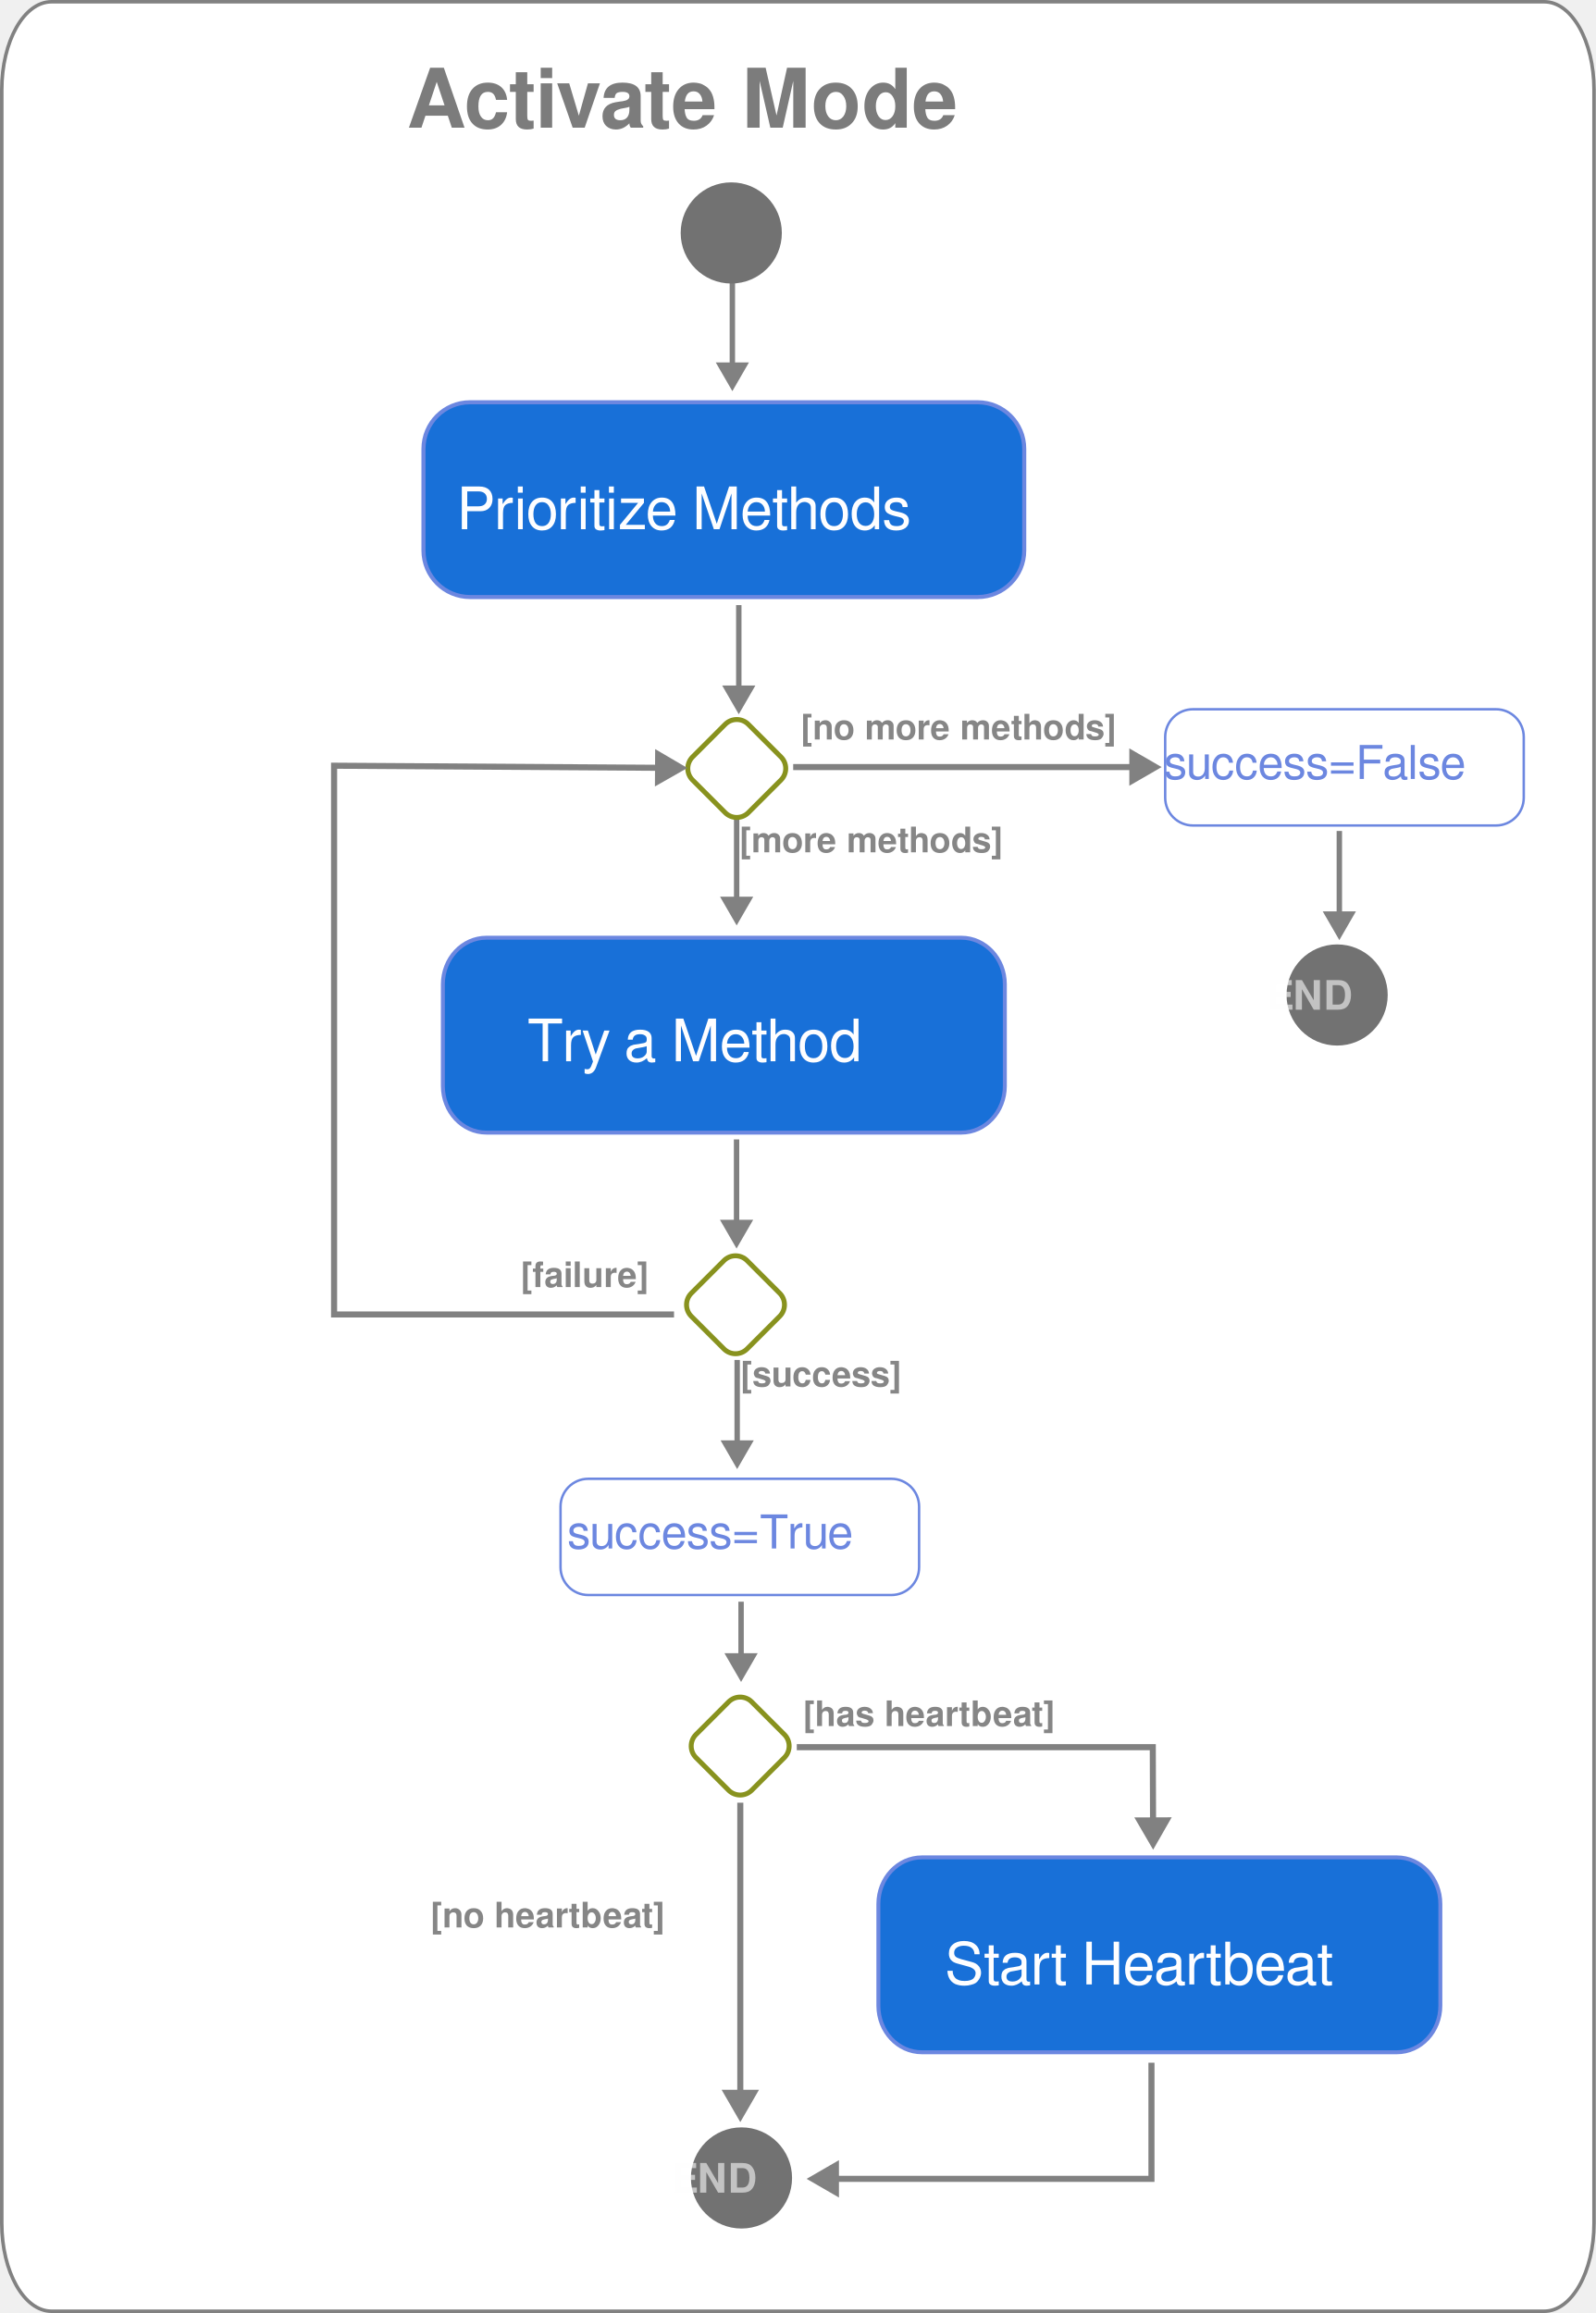
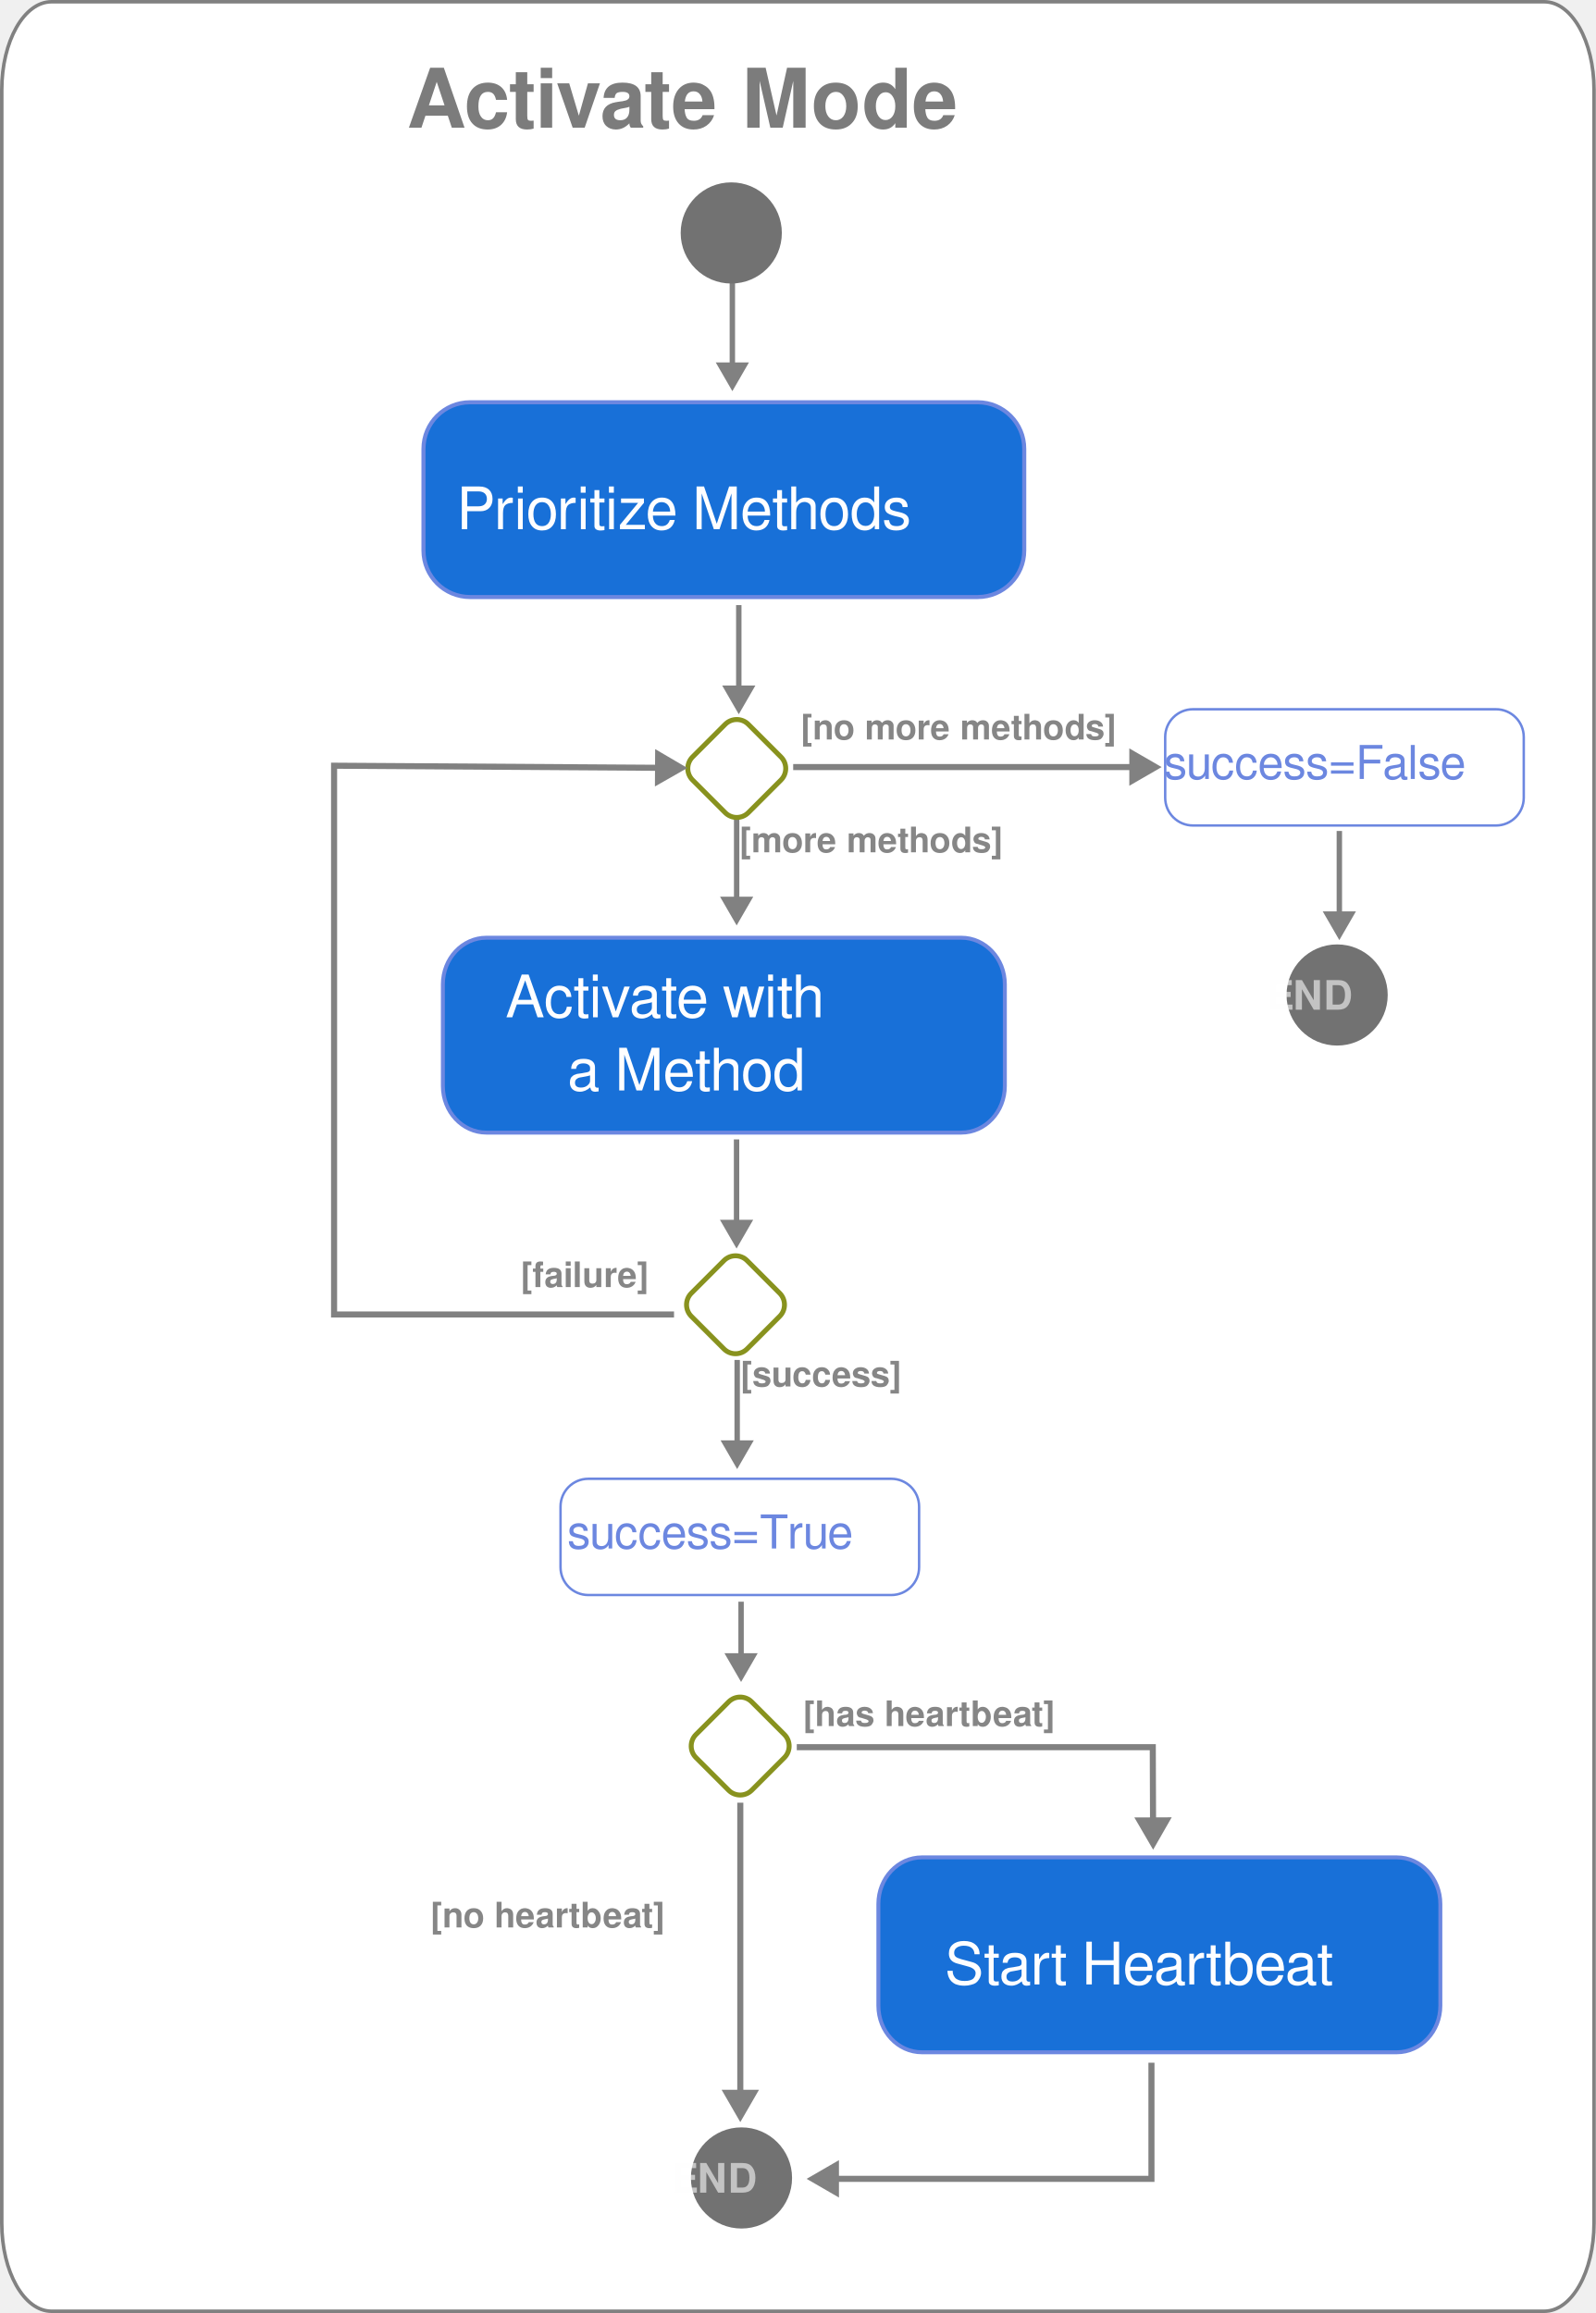
<svg xmlns="http://www.w3.org/2000/svg" width="137.14mm" height="198.782mm" viewBox="0 0 137.14 198.782" version="1.1" id="svg1">
  <defs id="defs1">
    <marker style="overflow:visible" id="marker35_F-358274_S-818181" refX="0" refY="0" orient="auto-start-reverse" markerWidth="1" markerHeight="1" viewBox="0 0 1 1" preserveAspectRatio="xMidYMid">
      <path transform="scale(0.5)" style="fill:#818181;fill-rule:evenodd;stroke:#818181;stroke-width:1pt" d="M 5.77,0 -2.88,5 V -5 Z" id="path1-64" />
    </marker>
    <marker style="overflow:visible" id="marker35_F-358274_S-818181-3" refX="0" refY="0" orient="auto-start-reverse" markerWidth="1" markerHeight="1" viewBox="0 0 1 1" preserveAspectRatio="xMidYMid">
      <path transform="scale(0.5)" style="fill:#818181;fill-rule:evenodd;stroke:#818181;stroke-width:1pt" d="M 5.77,0 -2.88,5 V -5 Z" id="path1-64-71" />
    </marker>
    <marker style="overflow:visible" id="marker35_F-358274_S-818181-6-8" refX="0" refY="0" orient="auto-start-reverse" markerWidth="1" markerHeight="1" viewBox="0 0 1 1" preserveAspectRatio="xMidYMid">
      <path transform="scale(0.5)" style="fill:#818181;fill-rule:evenodd;stroke:#818181;stroke-width:1pt" d="M 5.77,0 -2.88,5 V -5 Z" id="path1-64-1-6" />
    </marker>
    <marker style="overflow:visible" id="marker35_F-358274_S-818181-37" refX="0" refY="0" orient="auto-start-reverse" markerWidth="1" markerHeight="1" viewBox="0 0 1 1" preserveAspectRatio="xMidYMid">
      <path transform="scale(0.5)" style="fill:#818181;fill-rule:evenodd;stroke:#818181;stroke-width:1pt" d="M 5.77,0 -2.88,5 V -5 Z" id="path1-64-5" />
    </marker>
    <marker style="overflow:visible" id="marker35_F-358274_S-818181-1" refX="0" refY="0" orient="auto-start-reverse" markerWidth="1" markerHeight="1" viewBox="0 0 1 1" preserveAspectRatio="xMidYMid">
      <path transform="scale(0.5)" style="fill:#818181;fill-rule:evenodd;stroke:#818181;stroke-width:1pt" d="M 5.77,0 -2.88,5 V -5 Z" id="path1-64-9" />
    </marker>
    <marker style="overflow:visible" id="marker35_F-358274_S-818181-6-9-4-5" refX="0" refY="0" orient="auto-start-reverse" markerWidth="1" markerHeight="1" viewBox="0 0 1 1" preserveAspectRatio="xMidYMid">
      <path transform="scale(0.5)" style="fill:#818181;fill-rule:evenodd;stroke:#818181;stroke-width:1pt" d="M 5.77,0 -2.88,5 V -5 Z" id="path1-64-1-1-0-4" />
    </marker>
    <marker style="overflow:visible" id="marker35_F-358274_S-818181-6-9-4-5-8" refX="0" refY="0" orient="auto-start-reverse" markerWidth="1" markerHeight="1" viewBox="0 0 1 1" preserveAspectRatio="xMidYMid">
      <path transform="scale(0.5)" style="fill:#818181;fill-rule:evenodd;stroke:#818181;stroke-width:1pt" d="M 5.77,0 -2.88,5 V -5 Z" id="path1-64-1-1-0-4-4" />
    </marker>
    <marker style="overflow:visible" id="marker35_F-358274_S-818181-6-9-4-5-6" refX="0" refY="0" orient="auto-start-reverse" markerWidth="1" markerHeight="1" viewBox="0 0 1 1" preserveAspectRatio="xMidYMid">
      <path transform="scale(0.5)" style="fill:#818181;fill-rule:evenodd;stroke:#818181;stroke-width:1pt" d="M 5.77,0 -2.88,5 V -5 Z" id="path1-64-1-1-0-4-6" />
    </marker>
  </defs>
  <g id="layer1" transform="translate(-38.3239,-13.37739)">
    <rect style="fill:#ffffff;fill-opacity:1;stroke:#818181;stroke-width:0.303;stroke-dasharray:none;stroke-dashoffset:1.571" id="rect1" width="136.837" height="198.479" x="38.476" y="13.529" rx="4.279" ry="7.564" />
    <text xml:space="preserve" style="font-size:7.069px;line-height:normal;font-family:FreeSans;-inkscape-font-specification:'FreeSans, Normal';text-align:center;text-decoration-color:#000000;text-anchor:middle;fill:#184210;fill-opacity:0.58;stroke:none;stroke-width:0.283;stroke-dashoffset:0.416;stroke-opacity:1" x="101.46" y="24.349" id="text2-1">
      <tspan style="font-weight:bold;fill:#1e1e1e;fill-opacity:0.58;stroke-width:0.283" x="101.46" y="24.349" id="tspan7">Activate Mode</tspan>
    </text>
    <rect style="fill:#1870d8;fill-opacity:1;stroke:#6c87e0;stroke-width:0.35;stroke-dasharray:none;stroke-dashoffset:0.416;stroke-opacity:1" id="rect1-2-6-2-9-9-6-5" width="51.629" height="16.738" x="74.717" y="47.949" rx="4" ry="4" />
    <text xml:space="preserve" style="font-size:5.032px;line-height:normal;font-family:FreeSans;-inkscape-font-specification:'FreeSans, Normal';text-align:center;text-decoration-color:#000000;text-anchor:middle;fill:#2749b8;fill-opacity:0.996;stroke-width:0.35;stroke-dashoffset:0.416" x="100.25" y="58.862" id="text1-9-2-2-6-1-4-5">
      <tspan id="tspan1-2-54-4-2-7-1-7" style="fill:#ffffff;fill-opacity:0.996;stroke:none;stroke-width:0.35;stroke-opacity:1" x="100.25" y="58.862">Prioritize Methods</tspan>
    </text>
    <rect style="fill:#1870d8;fill-opacity:1;stroke:#6c87e0;stroke-width:0.339;stroke-dasharray:none;stroke-dashoffset:0.416;stroke-opacity:1" id="rect1-2-6-2-9-9-6-5-36" width="48.296" height="16.749" x="76.384" y="93.966" rx="3.742" ry="4.003" />
-     <text xml:space="preserve" style="font-size:5.032px;line-height:normal;font-family:FreeSans;-inkscape-font-specification:'FreeSans, Normal';text-align:center;text-decoration-color:#000000;text-anchor:middle;fill:#2749b8;fill-opacity:0.996;stroke-width:0.35;stroke-dashoffset:0.416" x="101.142" y="104.583" id="text1-9-2-2-6-1-4-5-1">
-       <tspan id="tspan1-2-54-4-2-7-1-7-2" style="fill:#ffffff;fill-opacity:0.996;stroke:none;stroke-width:0.35;stroke-opacity:1" x="101.142" y="104.583">Try a Method</tspan>
+     <text xml:space="preserve" style="font-size:5.032px;line-height:normal;font-family:FreeSans;-inkscape-font-specification:'FreeSans, Normal';text-align:center;text-decoration-color:#000000;text-anchor:middle;fill:#2749b8;fill-opacity:0.996;stroke-width:0.35;stroke-dashoffset:0.416" x="100.483" y="100.805" id="text1-9-2-2-6-1-4-5-1">
+       <tspan style="fill:#ffffff;fill-opacity:0.996;stroke:none;stroke-width:0.35;stroke-opacity:1" x="100.483" y="100.805" id="tspan11">Activate with </tspan>
+       <tspan style="fill:#ffffff;fill-opacity:0.996;stroke:none;stroke-width:0.35;stroke-opacity:1" x="100.483" y="107.095" id="tspan12">a Method</tspan>
    </text>
    <rect style="fill:#1870d8;fill-opacity:1;stroke:#6c87e0;stroke-width:0.339;stroke-dasharray:none;stroke-dashoffset:0.416;stroke-opacity:1" id="rect1-2-6-2-9-9-6-5-36-5" width="48.296" height="16.749" x="113.811" y="173.003" rx="3.742" ry="4.003" />
    <text xml:space="preserve" style="font-size:5.032px;line-height:normal;font-family:FreeSans;-inkscape-font-specification:'FreeSans, Normal';text-align:center;text-decoration-color:#000000;text-anchor:middle;fill:#2749b8;fill-opacity:0.996;stroke-width:0.35;stroke-dashoffset:0.416" x="139.349" y="183.922" id="text1-9-2-2-6-1-4-5-1-9">
      <tspan id="tspan1-2-54-4-2-7-1-7-2-4" style="fill:#ffffff;fill-opacity:0.996;stroke:none;stroke-width:0.35;stroke-opacity:1" x="139.349" y="183.922">Start Heartbeat</tspan>
    </text>
    <rect style="fill:#ffffff;fill-opacity:1;stroke:#6c87e0;stroke-width:0.209;stroke-dasharray:none;stroke-dashoffset:0.416;stroke-opacity:1" id="rect1-2-6-2-9-9-6-5-83-0-8-2" width="30.815" height="9.99" x="138.46" y="74.331" rx="2.387" ry="2.387" />
    <text xml:space="preserve" style="font-size:4.01px;line-height:normal;font-family:FreeSans;-inkscape-font-specification:'FreeSans, Normal';text-align:center;text-decoration-color:#000000;text-anchor:middle;fill:#6c87e0;fill-opacity:1;stroke-width:0.279;stroke-dashoffset:0.416" x="153.805" y="80.32" id="text1-9-2-2-6-1-4-5-5-7-9-7">
      <tspan id="tspan1-2-54-4-2-7-1-7-6-6-6-0" style="fill:#6c87e0;fill-opacity:1;stroke:none;stroke-width:0.279;stroke-opacity:1" x="153.805" y="80.32">success=False</tspan>
    </text>
    <rect style="fill:#ffffff;fill-opacity:1;stroke:#6c87e0;stroke-width:0.209;stroke-dasharray:none;stroke-dashoffset:0.416;stroke-opacity:1" id="rect1-2-6-2-9-9-6-5-83-0-8-2-0" width="30.815" height="9.99" x="86.496" y="140.466" rx="2.387" ry="2.387" />
    <text xml:space="preserve" style="font-size:4.01px;line-height:normal;font-family:FreeSans;-inkscape-font-specification:'FreeSans, Normal';text-align:center;text-decoration-color:#000000;text-anchor:middle;fill:#6c87e0;fill-opacity:1;stroke-width:0.279;stroke-dashoffset:0.416" x="101.841" y="146.454" id="text1-9-2-2-6-1-4-5-5-7-9-7-7">
      <tspan id="tspan1-2-54-4-2-7-1-7-6-6-6-0-8" style="fill:#6c87e0;fill-opacity:1;stroke:none;stroke-width:0.279;stroke-opacity:1" x="101.841" y="146.454">success=True</tspan>
    </text>
    <path style="font-variation-settings:normal;vector-effect:none;fill:#358274;fill-opacity:0.58;stroke:#818181;stroke-width:0.464;stroke-linecap:butt;stroke-linejoin:miter;stroke-miterlimit:4;stroke-dasharray:none;stroke-dashoffset:0.416;stroke-opacity:1;-inkscape-stroke:none;marker-end:url(#marker35_F-358274_S-818181);stop-color:#000000" d="m 101.815,65.381 v 7.732" id="path34-8" />
    <path style="font-variation-settings:normal;vector-effect:none;fill:#358274;fill-opacity:0.58;stroke:#818181;stroke-width:0.464;stroke-linecap:butt;stroke-linejoin:miter;stroke-miterlimit:4;stroke-dasharray:none;stroke-dashoffset:0.416;stroke-opacity:1;-inkscape-stroke:none;marker-end:url(#marker35_F-358274_S-818181-1);stop-color:#000000" d="m 101.631,83.53 v 7.732" id="path34-8-7" />
    <path style="font-variation-settings:normal;vector-effect:none;fill:#358274;fill-opacity:0.58;stroke:#818181;stroke-width:0.464;stroke-linecap:butt;stroke-linejoin:miter;stroke-miterlimit:4;stroke-dasharray:none;stroke-dashoffset:0.416;stroke-opacity:1;-inkscape-stroke:none;marker-end:url(#marker35_F-358274_S-818181-37);stop-color:#000000" d="m 153.426,84.792 v 7.732" id="path34-8-22" />
    <path style="font-variation-settings:normal;vector-effect:none;fill:#358274;fill-opacity:0.58;stroke:#818181;stroke-width:0.464;stroke-linecap:butt;stroke-linejoin:miter;stroke-miterlimit:4;stroke-dasharray:none;stroke-dashoffset:0.416;stroke-opacity:1;-inkscape-stroke:none;marker-end:url(#marker35_F-358274_S-818181-3);stop-color:#000000" d="m 101.262,37.614 v 7.732" id="path34-8-2" />
    <text xml:space="preserve" style="font-size:3.016px;line-height:normal;font-family:FreeSans;-inkscape-font-specification:'FreeSans, Normal';text-align:center;text-decoration-color:#000000;text-anchor:middle;fill:#2f2f2f;fill-opacity:0.58;stroke-width:0.35;stroke-dashoffset:0.416" x="122.59" y="76.933" id="text1-9-7-1-9-1-12-2-52-7-0-7-9">
      <tspan style="font-weight:bold;fill:#2f2f2f;fill-opacity:0.58;stroke:none;stroke-width:0.35;stroke-opacity:1" x="122.59" y="76.933" id="tspan7-6-0-2">[no more methods]</tspan>
    </text>
    <text xml:space="preserve" style="font-size:3.016px;line-height:normal;font-family:FreeSans;-inkscape-font-specification:'FreeSans, Normal';text-align:center;text-decoration-color:#000000;text-anchor:middle;fill:#2f2f2f;fill-opacity:0.58;stroke-width:0.35;stroke-dashoffset:0.416" x="90.464" y="123.992" id="text1-9-7-1-9-1-12-2-52-7-0-7-9-4">
      <tspan style="font-weight:bold;fill:#2f2f2f;fill-opacity:0.58;stroke:none;stroke-width:0.35;stroke-opacity:1" x="90.464" y="123.992" id="tspan7-6-0-2-7">[failure]</tspan>
    </text>
    <text xml:space="preserve" style="font-size:3.016px;line-height:normal;font-family:FreeSans;-inkscape-font-specification:'FreeSans, Normal';text-align:center;text-decoration-color:#000000;text-anchor:middle;fill:#2f2f2f;fill-opacity:0.58;stroke-width:0.35;stroke-dashoffset:0.416" x="115.08" y="86.626" id="text1-9-7-1-9-1-12-2-52-7-0-7-9-0">
      <tspan style="font-weight:bold;fill:#2f2f2f;fill-opacity:0.58;stroke:none;stroke-width:0.35;stroke-opacity:1" x="115.08" y="86.626" id="tspan7-6-0-2-6">[more methods]</tspan>
    </text>
    <path style="font-variation-settings:normal;vector-effect:none;fill:#358274;fill-opacity:0.58;stroke:#818181;stroke-width:0.522;stroke-linecap:butt;stroke-linejoin:miter;stroke-miterlimit:4;stroke-dasharray:none;stroke-dashoffset:0.416;stroke-opacity:1;-inkscape-stroke:none;marker-end:url(#marker35_F-358274_S-818181-6-8);stop-color:#000000" d="m 106.49,79.301 h 29.812" id="path34-8-5-8" />
    <path style="font-variation-settings:normal;vector-effect:none;fill:#358274;fill-opacity:0.58;stroke:#818181;stroke-width:0.464;stroke-linecap:butt;stroke-linejoin:miter;stroke-miterlimit:4;stroke-dasharray:none;stroke-dashoffset:0.416;stroke-opacity:1;-inkscape-stroke:none;marker-end:url(#marker35_F-358274_S-818181-6-9-4-5);stop-color:#000000" d="m 101.623,111.3 v 7.732" id="path34-8-5-4-2-6" />
    <path style="font-variation-settings:normal;vector-effect:none;fill:#358274;fill-opacity:0.58;stroke:#818181;stroke-width:0.464;stroke-linecap:butt;stroke-linejoin:miter;stroke-miterlimit:4;stroke-dasharray:none;stroke-dashoffset:0.416;stroke-opacity:1;-inkscape-stroke:none;marker-end:url(#marker35_F-358274_S-818181-6-9-4-5-8);stop-color:#000000" d="m 101.676,130.253 v 7.732" id="path34-8-5-4-2-6-1" />
    <rect style="fill:#ffffff;fill-opacity:1;stroke:#88921e;stroke-width:0.424;stroke-dasharray:none;stroke-dashoffset:0;stroke-opacity:1" id="rect1-2-6-2-9-9-6-5-4-0-8-7-2-0" width="6.774" height="6.774" x="157.157" y="13.567" rx="1.404" ry="1.404" transform="rotate(45)" />
    <text xml:space="preserve" style="font-size:3.016px;line-height:normal;font-family:FreeSans;-inkscape-font-specification:'FreeSans, Normal';text-align:center;text-decoration-color:#000000;text-anchor:middle;fill:#2f2f2f;fill-opacity:0.58;stroke-width:0.35;stroke-dashoffset:0.416" x="87.28" y="179.02" id="text1-9-7-1-9-1-12-2-52-7-0-7-9-4-9">
      <tspan style="font-weight:bold;fill:#2f2f2f;fill-opacity:0.58;stroke:none;stroke-width:0.35;stroke-opacity:1" x="87.28" y="179.02" id="tspan7-6-0-2-7-5">[no heartbeat]</tspan>
    </text>
    <text xml:space="preserve" style="font-size:3.016px;line-height:normal;font-family:FreeSans;-inkscape-font-specification:'FreeSans, Normal';text-align:center;text-decoration-color:#000000;text-anchor:middle;fill:#2f2f2f;fill-opacity:0.58;stroke-width:0.35;stroke-dashoffset:0.416" x="120.05" y="161.715" id="text1-9-7-1-9-1-12-2-52-7-0-7-9-4-9-1">
      <tspan style="font-weight:bold;fill:#2f2f2f;fill-opacity:0.58;stroke:none;stroke-width:0.35;stroke-opacity:1" x="120.05" y="161.715" id="tspan7-6-0-2-7-5-7">[has heartbeat]</tspan>
    </text>
    <text xml:space="preserve" style="font-size:3.016px;line-height:normal;font-family:FreeSans;-inkscape-font-specification:'FreeSans, Normal';text-align:center;text-decoration-color:#000000;text-anchor:middle;fill:#2f2f2f;fill-opacity:0.58;stroke-width:0.35;stroke-dashoffset:0.416" x="110.768" y="132.528" id="text1-9-7-1-9-1-12-2-52-7-0-7-9-4-9-6">
      <tspan style="font-weight:bold;fill:#2f2f2f;fill-opacity:0.58;stroke:none;stroke-width:0.35;stroke-opacity:1" x="110.768" y="132.528" id="tspan7-6-0-2-7-5-1">[success]</tspan>
    </text>
    <path style="font-variation-settings:normal;vector-effect:none;fill:#358274;fill-opacity:0.58;stroke:#818181;stroke-width:0.464;stroke-linecap:butt;stroke-linejoin:miter;stroke-miterlimit:4;stroke-dasharray:none;stroke-dashoffset:0.416;stroke-opacity:1;-inkscape-stroke:none;marker-end:url(#marker35_F-358274_S-818181-6-9-4-5-6);stop-color:#000000" d="m 102.012,151.03 v 5.25" id="path34-8-5-4-2-6-0" />
    <rect style="fill:#ffffff;fill-opacity:1;stroke:#88921e;stroke-width:0.424;stroke-dasharray:none;stroke-dashoffset:0;stroke-opacity:1" id="rect1-2-6-2-9-9-6-5-4-0-8-7-2-0-4" width="6.774" height="6.774" x="184.258" y="40.101" rx="1.404" ry="1.404" transform="rotate(45)" />
    <rect style="fill:#ffffff;fill-opacity:1;stroke:#88921e;stroke-width:0.424;stroke-dasharray:none;stroke-dashoffset:0;stroke-opacity:1" id="rect1-2-6-2-9-9-6-5-4-0-8-7-2-0-0" width="6.774" height="6.774" x="124.644" y="-19.098" rx="1.404" ry="1.404" transform="rotate(45)" />
    <circle style="fill:#727272;fill-opacity:1;stroke-width:0.31;stroke-dasharray:none;stroke-dashoffset:0.416" id="path11-1-3-8" cx="102.046" cy="200.553" r="4.347" />
    <text xml:space="preserve" style="font-size:3.502px;line-height:normal;font-family:FreeSans;-inkscape-font-specification:'FreeSans, Normal';text-align:center;text-decoration-color:#000000;text-anchor:middle;fill:#fefefe;fill-opacity:0.58;stroke-width:0.35;stroke-dashoffset:0.416" x="101.89" y="201.818" id="text1-9-7-1-9-1-12-2-5-8-6">
      <tspan id="tspan1-2-5-4-8-2-8-7-9-0-2" style="font-weight:bold;fill:#fefefe;fill-opacity:0.58;stroke:none;stroke-width:0.35;stroke-opacity:1" x="101.89" y="201.818">END</tspan>
    </text>
    <circle style="fill:#727272;fill-opacity:1;stroke-width:0.31;stroke-dasharray:none;stroke-dashoffset:0.416" id="path11-1-3-8-7" cx="153.236" cy="98.888" r="4.347" />
    <text xml:space="preserve" style="font-size:3.502px;line-height:normal;font-family:FreeSans;-inkscape-font-specification:'FreeSans, Normal';text-align:center;text-decoration-color:#000000;text-anchor:middle;fill:#fefefe;fill-opacity:0.58;stroke-width:0.35;stroke-dashoffset:0.416" x="153.08" y="100.153" id="text1-9-7-1-9-1-12-2-5-8-6-9">
      <tspan id="tspan1-2-5-4-8-2-8-7-9-0-2-2" style="font-weight:bold;fill:#fefefe;fill-opacity:0.58;stroke:none;stroke-width:0.35;stroke-opacity:1" x="153.08" y="100.153">END</tspan>
    </text>
    <circle style="fill:#727272;fill-opacity:1;stroke-width:0.31;stroke-dasharray:none;stroke-dashoffset:0.416" id="path11-1-3-8-1" cx="101.168" cy="33.397" r="4.347" />
    <path style="font-variation-settings:normal;opacity:1;vector-effect:none;fill:none;fill-opacity:0.58;stroke:#818181;stroke-width:0.522;stroke-linecap:butt;stroke-linejoin:miter;stroke-miterlimit:4;stroke-dasharray:none;stroke-dashoffset:0.416;stroke-opacity:1;-inkscape-stroke:none;marker-end:url(#marker35_F-358274_S-818181-6-8);stop-color:#000000;stop-opacity:1" d="M 96.25,126.344 H 67.035 V 79.184 l 28.508,0.183" id="path1" />
    <path style="font-variation-settings:normal;opacity:1;vector-effect:none;fill:none;fill-opacity:0.58;stroke:#818181;stroke-width:0.522;stroke-linecap:butt;stroke-linejoin:miter;stroke-miterlimit:4;stroke-dasharray:none;stroke-dashoffset:1.571;stroke-opacity:1;-inkscape-stroke:none;marker-end:url(#marker35_F-358274_S-818181-6-8)" d="m 101.945,168.303 v 25.598" id="path3" />
    <path style="font-variation-settings:normal;opacity:1;vector-effect:none;fill:none;fill-opacity:0.58;stroke:#818181;stroke-width:0.522;stroke-linecap:butt;stroke-linejoin:miter;stroke-miterlimit:4;stroke-dasharray:none;stroke-dashoffset:1.571;stroke-opacity:1;-inkscape-stroke:none;marker-end:url(#marker35_F-358274_S-818181-6-8)" d="m 106.798,163.532 h 30.596 l 0.024,6.957" id="path4" />
    <path style="font-variation-settings:normal;opacity:1;vector-effect:none;fill:none;fill-opacity:0.58;stroke:#818181;stroke-width:0.522;stroke-linecap:butt;stroke-linejoin:miter;stroke-miterlimit:4;stroke-dasharray:none;stroke-dashoffset:1.571;stroke-opacity:1;-inkscape-stroke:none;marker-end:url(#marker35_F-358274_S-818181-6-8)" d="m 137.279,190.65 v 9.98 h -27.78" id="path5" />
  </g>
</svg>
